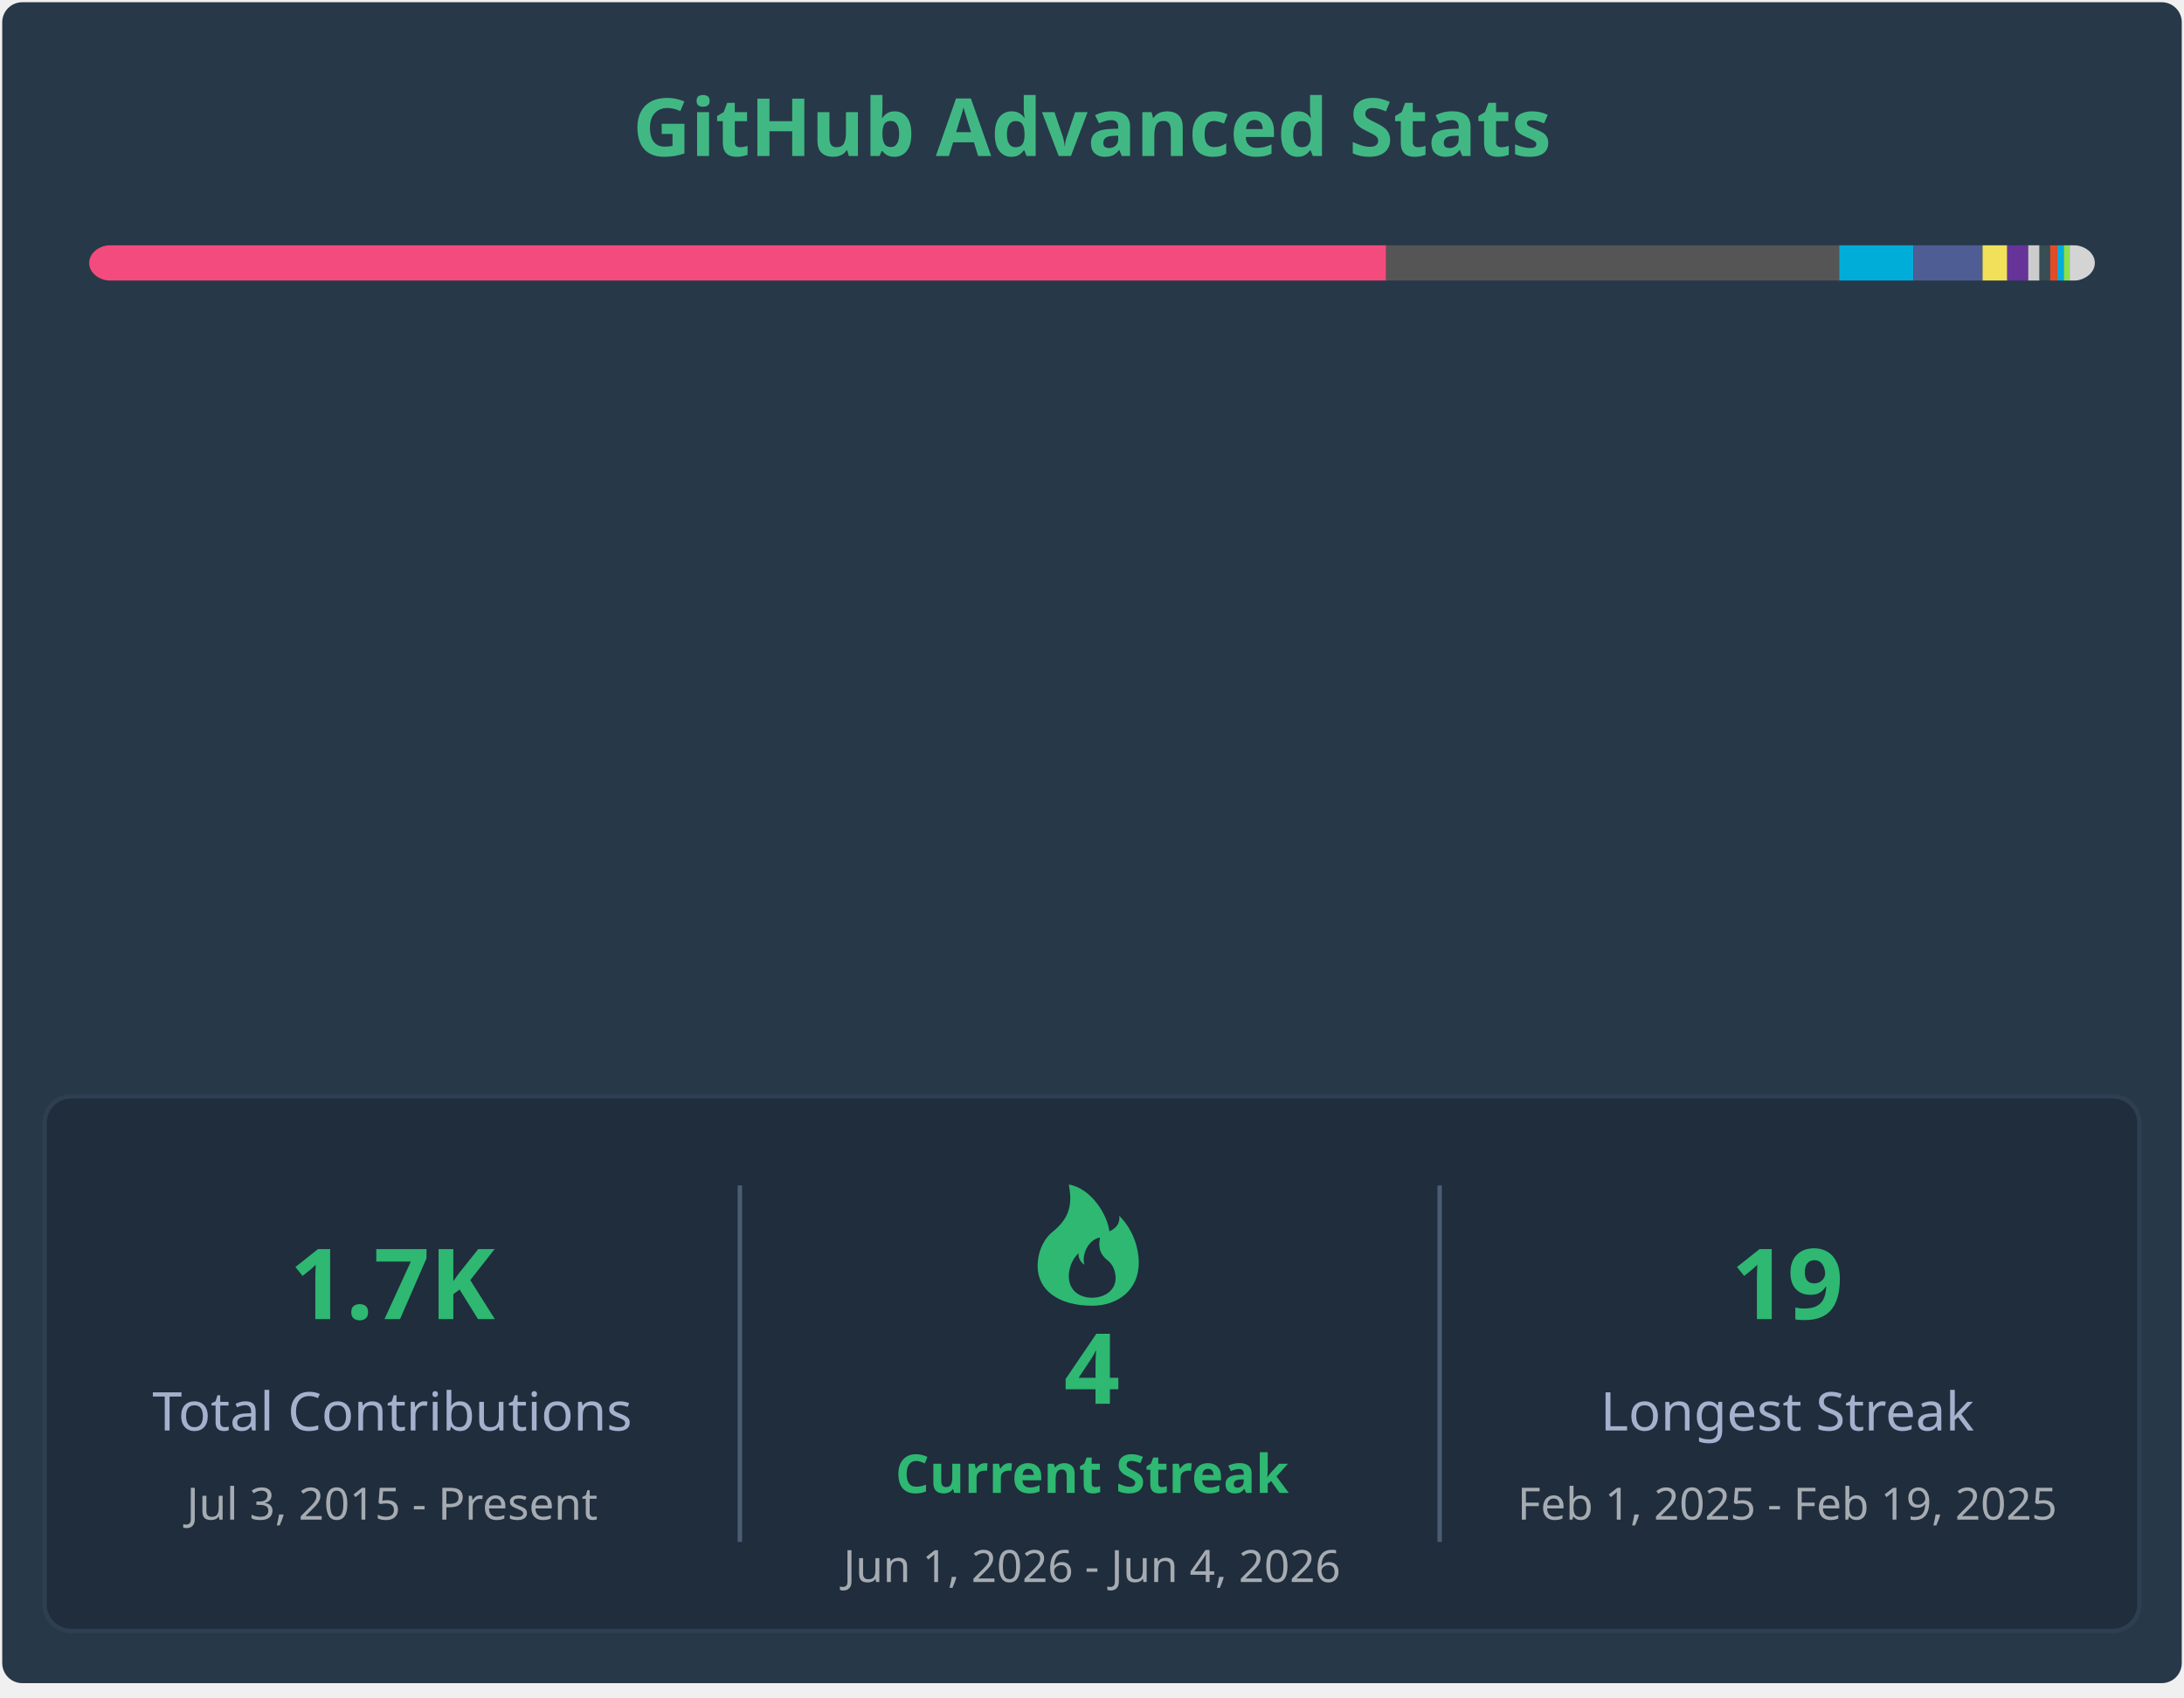
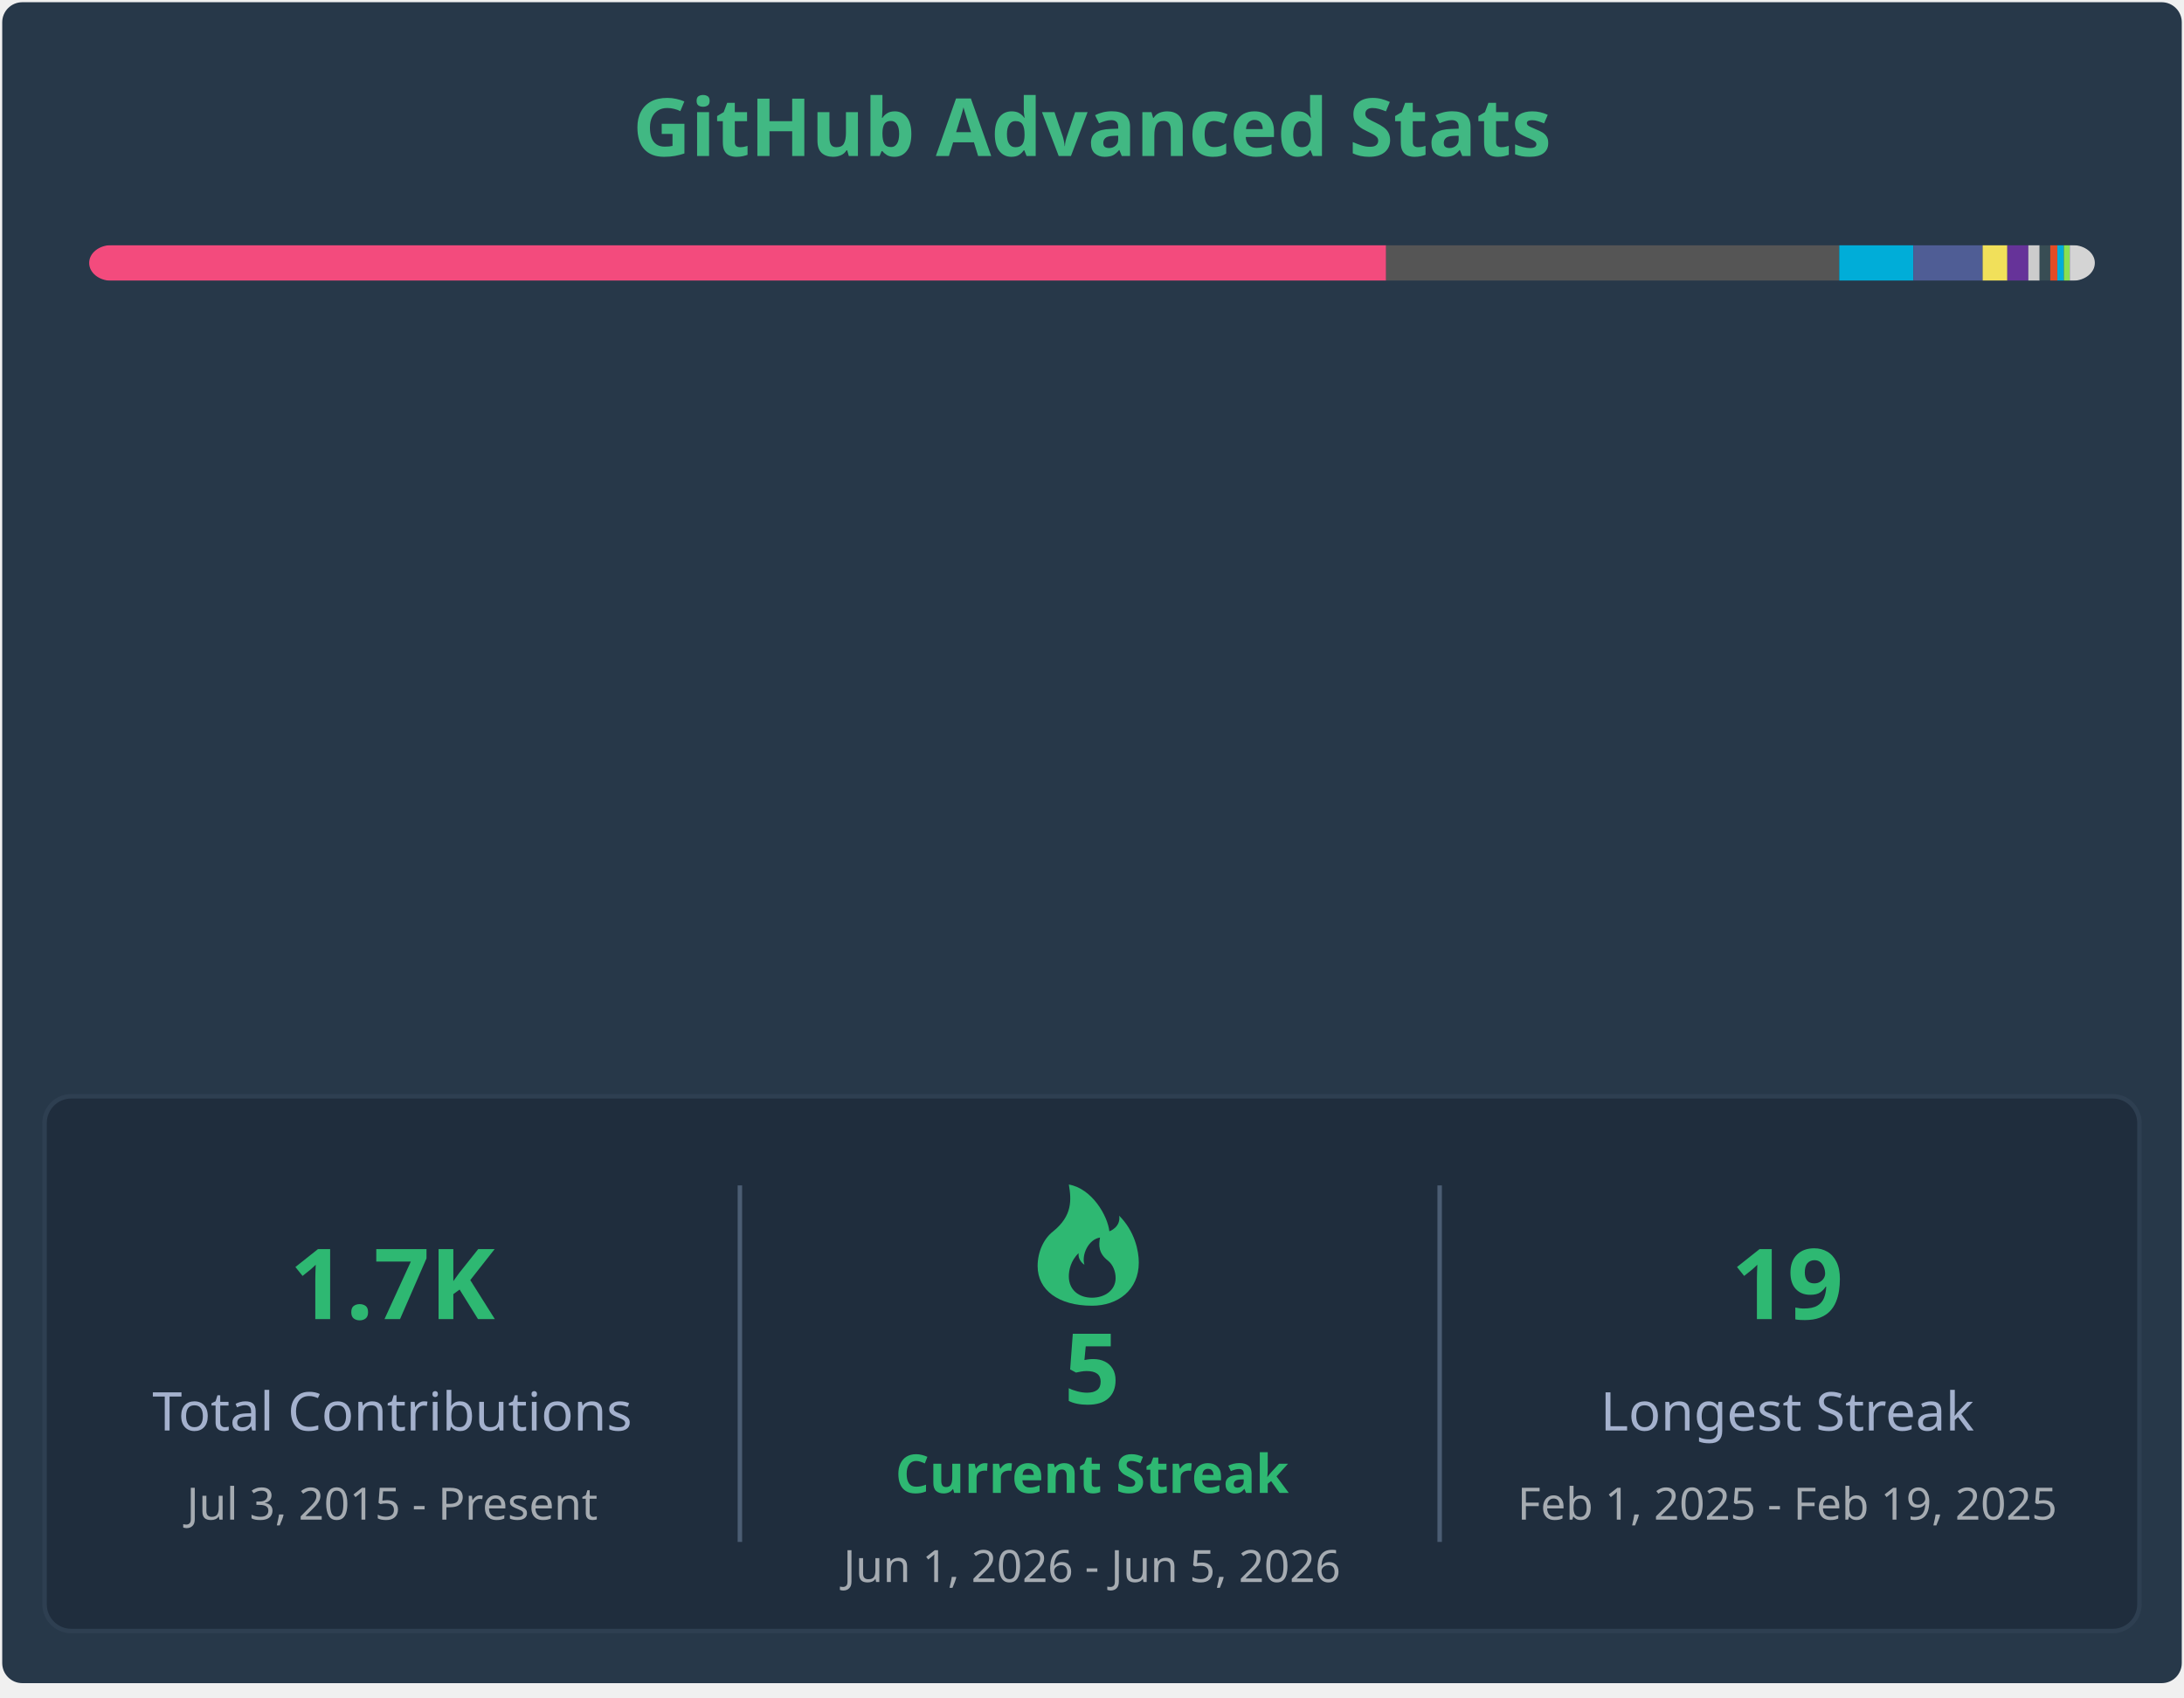
<svg xmlns="http://www.w3.org/2000/svg" width="490" height="381" viewBox="0 0 490 381" fill="none" role="img" aria-labelledby="descId">
  <style>
        .header {
            font: 600 18px 'Segoe UI', Ubuntu, Sans-Serif;
            fill: #41b883;
            animation: fadeInAnimation 0.8s ease-in-out forwards;
        }
        .stat-label {
            font: 600 12px 'Segoe UI', Ubuntu, Sans-Serif;
            fill: #fffefe;
        }
        .stat-value {
            font: 700 12px 'Segoe UI', Ubuntu, Sans-Serif;
            fill: #41b883;
        }
        .lang-name {
            font: 400 11px "Segoe UI", Ubuntu, Sans-Serif;
            fill: #fffefe;
        }
        .stagger {
            opacity: 0;
            animation: fadeInAnimation 0.3s ease-in-out forwards;
        }
        @keyframes fadeInAnimation {
            from { opacity: 0; }
            to { opacity: 1; }
        }
    </style>
  <rect x="0.5" y="0.5" rx="4.5" height="99%" stroke="#e4e2e2" width="489" fill="#273849" stroke-opacity="0" />
  <g transform="translate(245, 35)">
    <text x="0" y="0" class="header" text-anchor="middle">GitHub Advanced Stats</text>
  </g>
  <g transform="translate(20, 55)">
    <mask id="rect-mask">
      <rect x="0" y="0" width="450" height="8" fill="white" rx="5" />
    </mask>
    <rect mask="url(#rect-mask)" x="0" y="0" width="290.992" height="8" fill="#f34b7d" />
    <rect mask="url(#rect-mask)" x="290.992" y="0" width="101.654" height="8" fill="#555555" />
    <rect mask="url(#rect-mask)" x="392.647" y="0" width="16.617" height="8" fill="#00ADD8" />
-     <rect mask="url(#rect-mask)" x="409.264" y="0" width="15.539" height="8" fill="#4F5D95" />
-     <rect mask="url(#rect-mask)" x="424.803" y="0" width="5.538" height="8" fill="#f1e05a" />
-     <rect mask="url(#rect-mask)" x="430.341" y="0" width="4.71" height="8" fill="#663399" />
-     <rect mask="url(#rect-mask)" x="435.051" y="0" width="2.538" height="8" fill="#cccccc" />
-     <rect mask="url(#rect-mask)" x="437.588" y="0" width="2.376" height="8" fill="#384d54" />
-     <rect mask="url(#rect-mask)" x="439.965" y="0" width="1.6" height="8" fill="#e34c26" />
-     <rect mask="url(#rect-mask)" x="441.565" y="0" width="1.456" height="8" fill="#00ADD8" />
-     <rect mask="url(#rect-mask)" x="443.021" y="0" width="1.325" height="8" fill="#89e051" />
-     <rect mask="url(#rect-mask)" x="444.346" y="0" width="5.654" height="8" fill="#d4d4d4" />
+     <rect mask="url(#rect-mask)" x="409.264" y="0" width="15.561" height="8" fill="#4F5D95" />
+     <rect mask="url(#rect-mask)" x="424.825" y="0" width="5.538" height="8" fill="#f1e05a" />
+     <rect mask="url(#rect-mask)" x="430.363" y="0" width="4.71" height="8" fill="#663399" />
+     <rect mask="url(#rect-mask)" x="435.073" y="0" width="2.538" height="8" fill="#cccccc" />
+     <rect mask="url(#rect-mask)" x="437.61" y="0" width="2.376" height="8" fill="#384d54" />
+     <rect mask="url(#rect-mask)" x="439.987" y="0" width="1.6" height="8" fill="#e34c26" />
+     <rect mask="url(#rect-mask)" x="441.587" y="0" width="1.456" height="8" fill="#00ADD8" />
+     <rect mask="url(#rect-mask)" x="443.043" y="0" width="1.325" height="8" fill="#89e051" />
+     <rect mask="url(#rect-mask)" x="444.368" y="0" width="5.632" height="8" fill="#d4d4d4" />
    <g transform="translate(5, 25)">
      <g transform="translate(0, 0)">
        <g transform="translate(0, 0)">
          <g transform="translate(0, 0)" class="stagger" style="animation-delay: 450ms">
            <circle cx="5" cy="6" r="5" fill="#f34b7d" />
            <text x="15" y="10" class="lang-name">C++ 64.66%</text>
          </g>
          <g transform="translate(0, 25)" class="stagger" style="animation-delay: 550ms">
            <circle cx="5" cy="6" r="5" fill="#555555" />
            <text x="15" y="10" class="lang-name">C 22.59%</text>
          </g>
          <g transform="translate(0, 50)" class="stagger" style="animation-delay: 650ms">
            <circle cx="5" cy="6" r="5" fill="#00ADD8" />
            <text x="15" y="10" class="lang-name">Go 3.69%</text>
          </g>
          <g transform="translate(0, 75)" class="stagger" style="animation-delay: 750ms">
            <circle cx="5" cy="6" r="5" fill="#4F5D95" />
-             <text x="15" y="10" class="lang-name">PHP 3.45%</text>
+             <text x="15" y="10" class="lang-name">PHP 3.46%</text>
          </g>
          <g transform="translate(0, 100)" class="stagger" style="animation-delay: 850ms">
            <circle cx="5" cy="6" r="5" fill="#f1e05a" />
            <text x="15" y="10" class="lang-name">JavaScript 1.23%</text>
          </g>
          <g transform="translate(0, 125)" class="stagger" style="animation-delay: 950ms">
            <circle cx="5" cy="6" r="5" fill="#663399" />
            <text x="15" y="10" class="lang-name">CSS 1.05%</text>
          </g>
        </g>
        <g transform="translate(130, 0)">
          <g transform="translate(0, 0)" class="stagger" style="animation-delay: 450ms">
            <circle cx="5" cy="6" r="5" fill="#cccccc" />
            <text x="15" y="10" class="lang-name">Gettext Catalog 0.56%</text>
          </g>
          <g transform="translate(0, 25)" class="stagger" style="animation-delay: 550ms">
            <circle cx="5" cy="6" r="5" fill="#384d54" />
            <text x="15" y="10" class="lang-name">Dockerfile 0.53%</text>
          </g>
          <g transform="translate(0, 50)" class="stagger" style="animation-delay: 650ms">
            <circle cx="5" cy="6" r="5" fill="#e34c26" />
            <text x="15" y="10" class="lang-name">HTML 0.36%</text>
          </g>
          <g transform="translate(0, 75)" class="stagger" style="animation-delay: 750ms">
            <circle cx="5" cy="6" r="5" fill="#00ADD8" />
            <text x="15" y="10" class="lang-name">Go Template 0.32%</text>
          </g>
          <g transform="translate(0, 100)" class="stagger" style="animation-delay: 850ms">
            <circle cx="5" cy="6" r="5" fill="#89e051" />
            <text x="15" y="10" class="lang-name">Shell 0.29%</text>
          </g>
          <g transform="translate(0, 125)" class="stagger" style="animation-delay: 950ms">
            <circle cx="5" cy="6" r="5" fill="#d4d4d4" />
-             <text x="15" y="10" class="lang-name">Others 1.26%</text>
+             <text x="15" y="10" class="lang-name">Others 1.25%</text>
          </g>
        </g>
      </g>
      <g transform="translate(295, 2)">
        <g transform="translate(0, 2)" class="stagger" style="animation-delay: 0ms">
          <text x="0" y="10" class="stat-label">Total Commits:</text>
-           <text x="115" y="10" class="stat-value">505</text>
+           <text x="115" y="10" class="stat-value">507</text>
        </g>
        <g transform="translate(0, 24)" class="stagger" style="animation-delay: 100ms">
          <text x="0" y="10" class="stat-label">Merged PRs:</text>
          <text x="115" y="10" class="stat-value">136</text>
        </g>
        <g transform="translate(0, 46)" class="stagger" style="animation-delay: 200ms">
          <text x="0" y="10" class="stat-label">Code Reviews:</text>
          <text x="115" y="10" class="stat-value">1</text>
        </g>
        <g transform="translate(0, 68)" class="stagger" style="animation-delay: 300ms">
          <text x="0" y="10" class="stat-label">Total Issues:</text>
          <text x="115" y="10" class="stat-value">107</text>
        </g>
        <g transform="translate(0, 90)" class="stagger" style="animation-delay: 400ms">
          <text x="0" y="10" class="stat-label">Total Stars:</text>
          <text x="115" y="10" class="stat-value">6</text>
        </g>
        <g transform="translate(0, 112)" class="stagger" style="animation-delay: 500ms">
          <text x="0" y="10" class="stat-label">Total Repositories:</text>
          <text x="115" y="10" class="stat-value">14</text>
        </g>
        <g transform="translate(0, 134)" class="stagger" style="animation-delay: 600ms">
          <text x="0" y="10" class="stat-label">Followers:</text>
          <text x="115" y="10" class="stat-value">9</text>
        </g>
      </g>
    </g>
  </g>
  <g transform="translate(10, 246)">
    <rect width="470" height="120" rx="6" fill="#1f2d3d" stroke="#2e3f51" stroke-width="1" />
    <g transform="translate(0, 20)">
      <text x="78" y="30" fill="#2eb872" font-family="Segoe UI, Ubuntu, sans-serif" font-weight="bold" font-size="22px" text-anchor="middle">
                1.7K
            </text>
      <text x="78" y="55" fill="#a4b1cd" font-family="Segoe UI, Ubuntu, sans-serif" font-size="12px" text-anchor="middle">
                Total Contributions
            </text>
      <text x="78" y="75" fill="#ffffff" opacity="0.6" font-family="Segoe UI, Ubuntu, sans-serif" font-size="10px" text-anchor="middle">
                Jul  3, 2015 - Present
            </text>
    </g>
    <line x1="156" y1="20" x2="156" y2="100" stroke="#4b5d73" stroke-width="1" />
    <g transform="translate(156, 15)">
      <path d="M79,32 C84.8,32 89.5,28.5 89.5,22.3 C89.5,19.7 88.6,15.3 85.1,11.8 C85.5,14.4 82.9,15.3 82.9,15.3 C82.5,11.8 79,5.7 73.8,4.8 C74.4,8.3 74.6,11.8 70.3,15.3 C68.1,17 66.8,20 66.8,23.1 C66.8,28.5 71.5,32 79,32 M79,30.2 C76.1,30.2 73.8,28.5 73.8,25.4 C73.8,24.1 74.2,21.9 76,20.2 C75.8,21.9 77.3,22.8 77.3,22.8 C76.6,20.6 78.2,17.1 80.8,16.7 C80.5,18.4 80.4,20.2 82.6,21.9 C83.7,22.8 84.3,24.3 84.3,25.8 C84.3,28.5 81.9,30.2 79,30.2" fill="#2eb872" />
      <text x="79" y="54" fill="#2eb872" font-family="Segoe UI, Ubuntu, sans-serif" font-weight="bold" font-size="22px" text-anchor="middle">
-                 4
+                 5
            </text>
      <text x="79" y="74" fill="#2eb872" font-family="Segoe UI, Ubuntu, sans-serif" font-weight="bold" font-size="12px" text-anchor="middle">
                Current Streak
            </text>
      <text x="79" y="94" fill="#ffffff" opacity="0.6" font-family="Segoe UI, Ubuntu, sans-serif" font-size="10px" text-anchor="middle">
-                 Jun  1, 2026 - Jun  4, 2026
+                 Jun  1, 2026 - Jun  5, 2026
            </text>
    </g>
    <line x1="313" y1="20" x2="313" y2="100" stroke="#4b5d73" stroke-width="1" />
    <g transform="translate(313, 20)">
      <text x="78" y="30" fill="#2eb872" font-family="Segoe UI, Ubuntu, sans-serif" font-weight="bold" font-size="22px" text-anchor="middle">
                19
            </text>
      <text x="78" y="55" fill="#a4b1cd" font-family="Segoe UI, Ubuntu, sans-serif" font-size="12px" text-anchor="middle">
                Longest Streak
            </text>
      <text x="78" y="75" fill="#ffffff" opacity="0.6" font-family="Segoe UI, Ubuntu, sans-serif" font-size="10px" text-anchor="middle">
                Feb  1, 2025 - Feb 19, 2025
            </text>
    </g>
  </g>
</svg>
